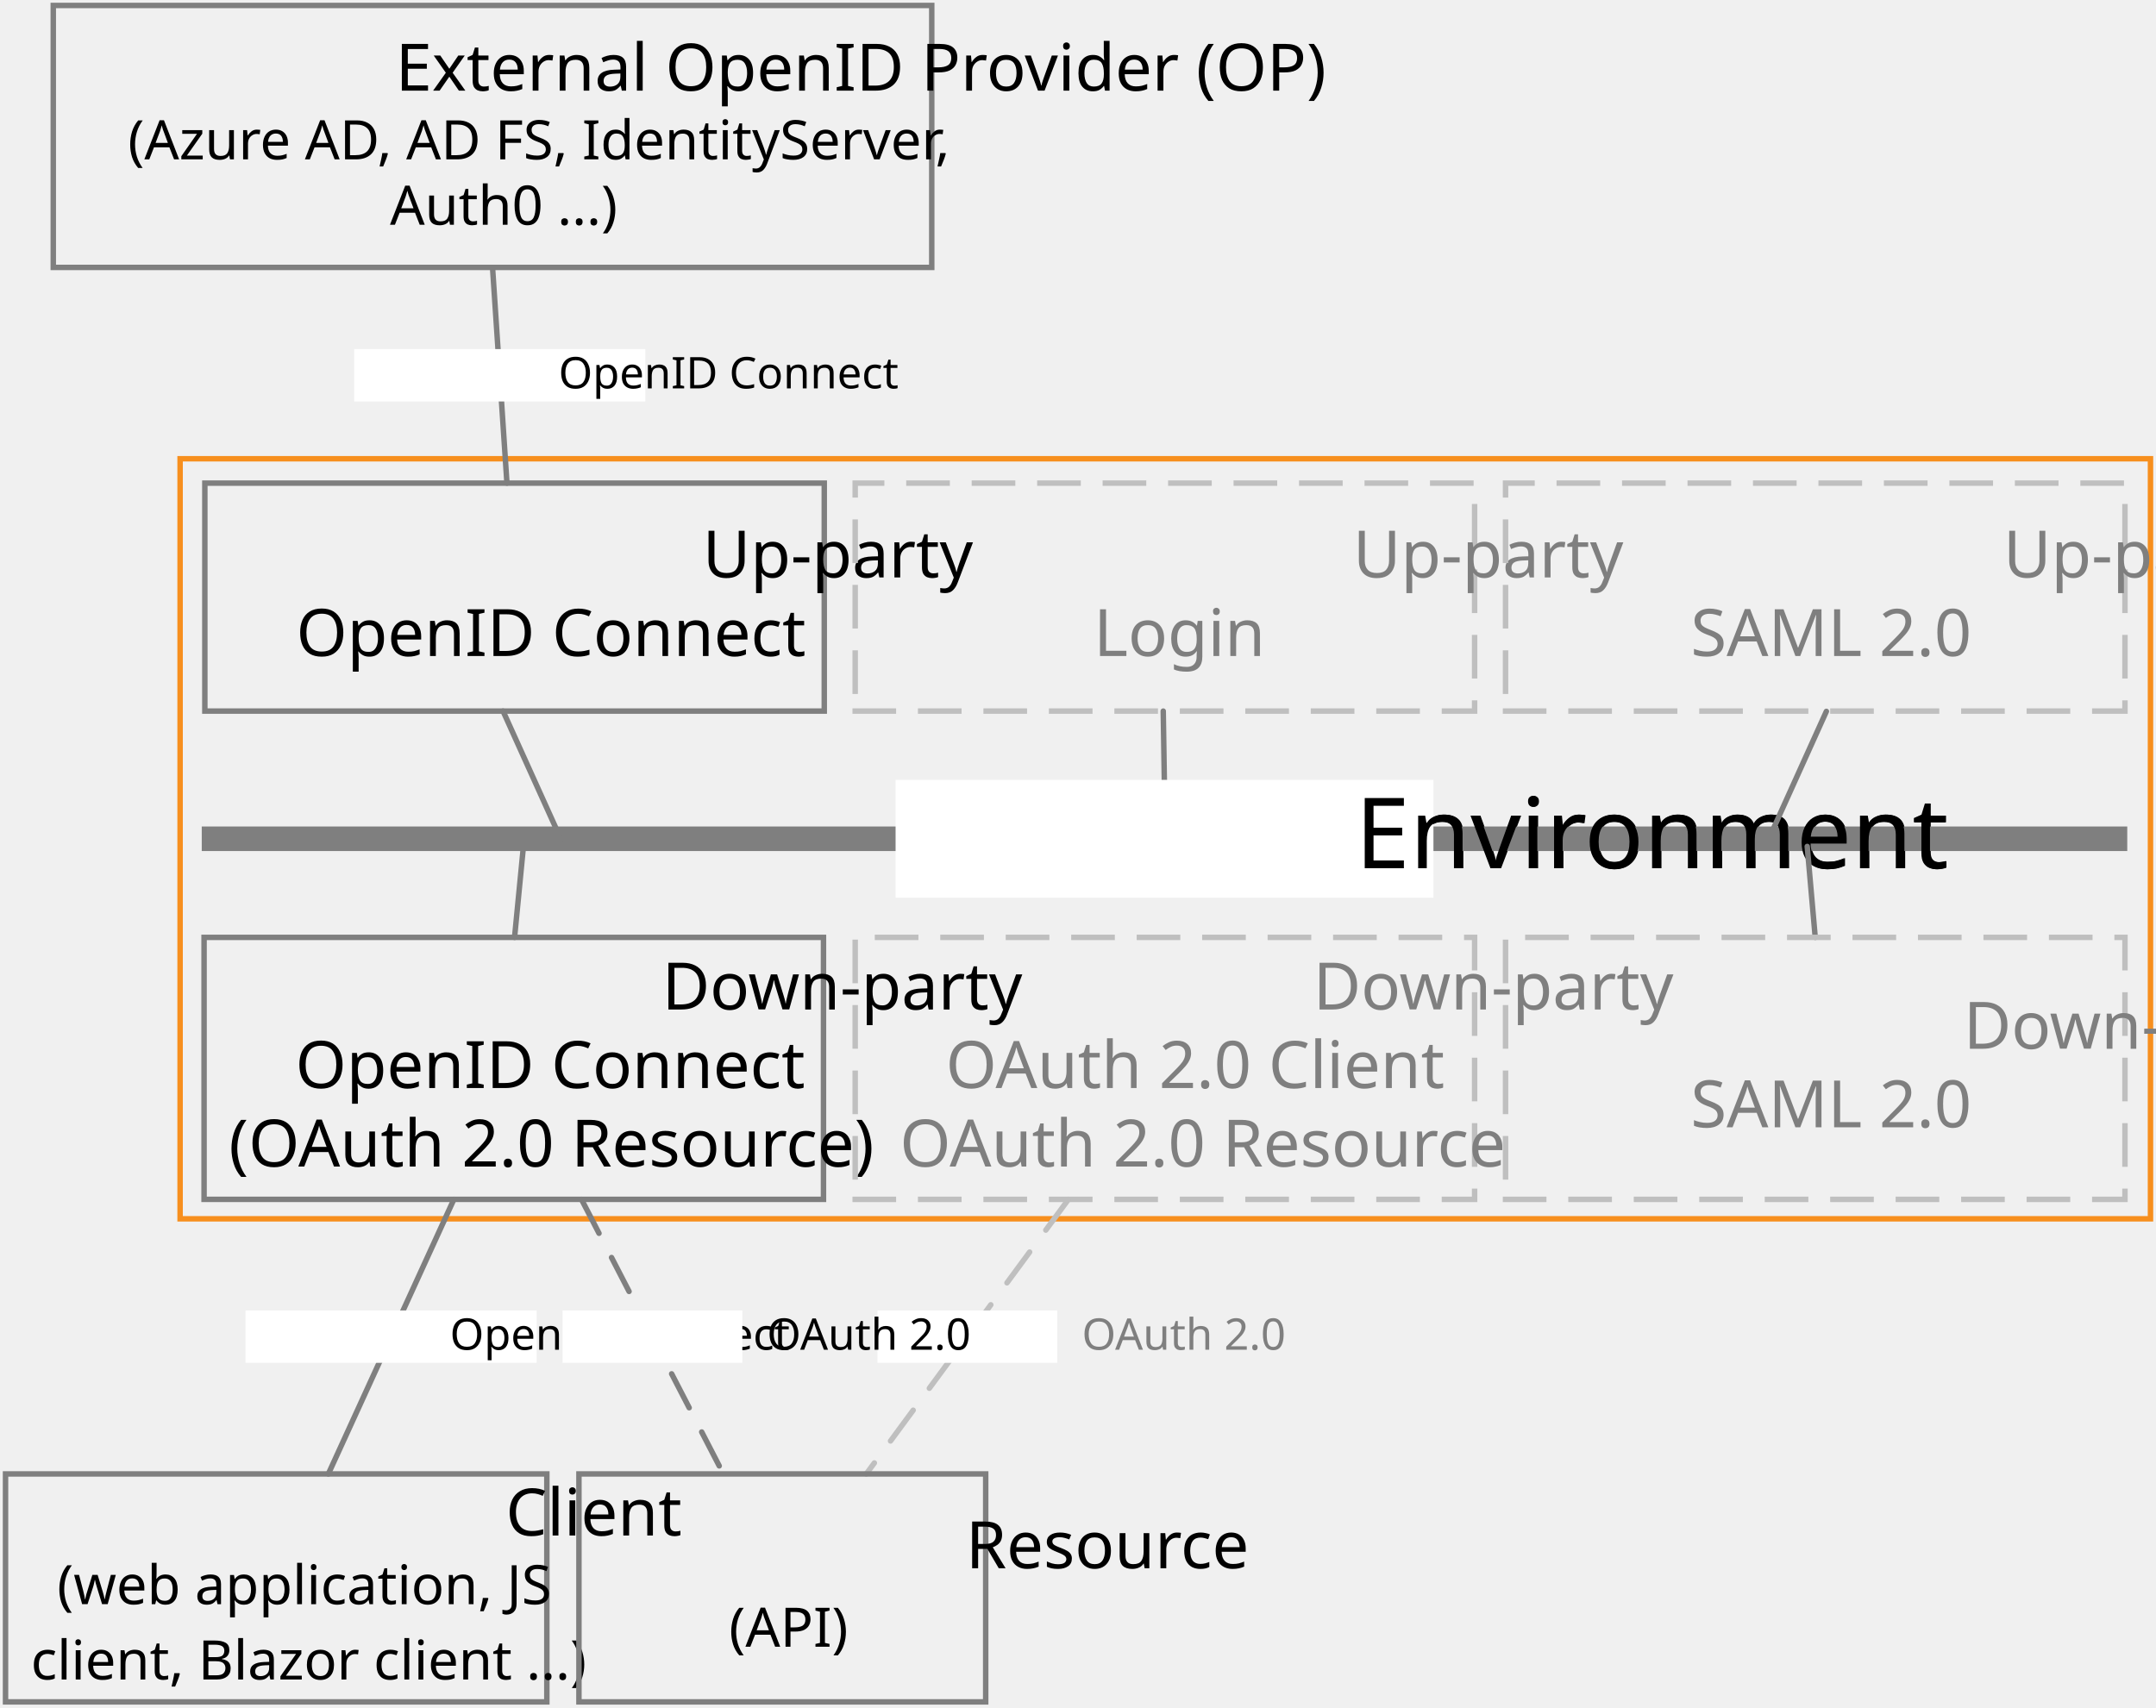
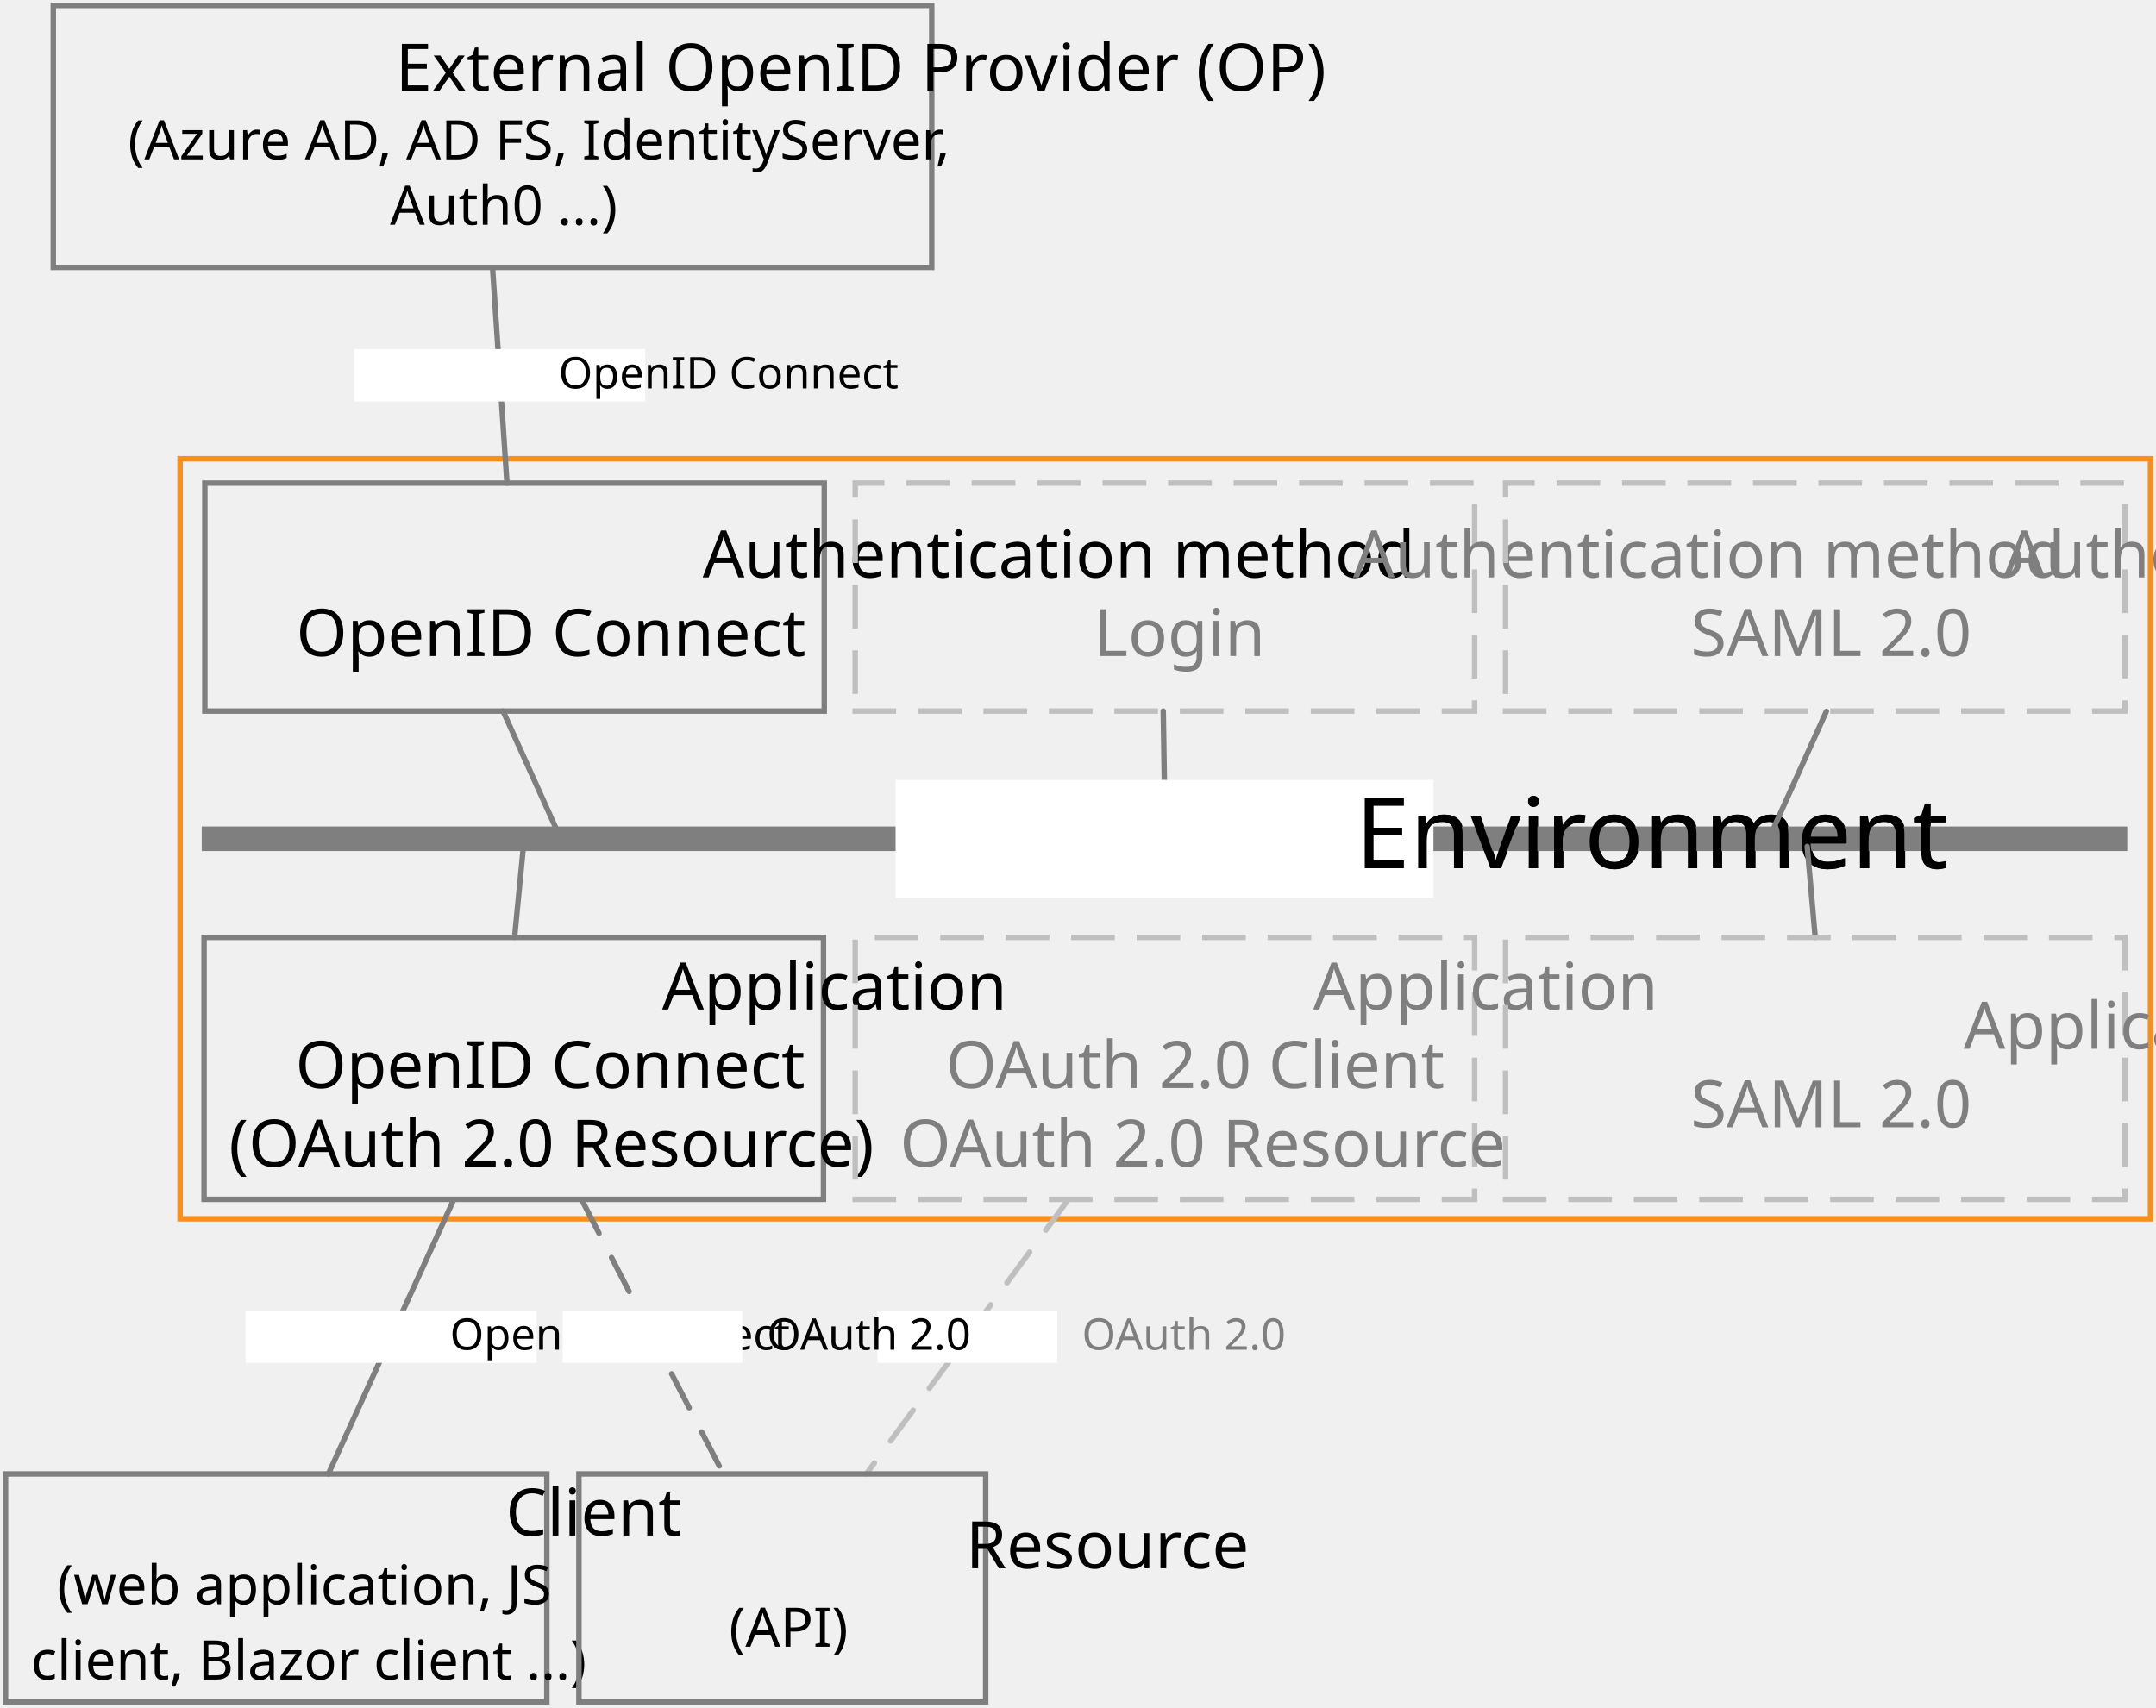
<svg xmlns="http://www.w3.org/2000/svg" xmlns:ns1="http://schemas.microsoft.com/visio/2003/SVGExtensions/" width="5.488in" height="4.347in" viewBox="0 0 395.13 312.999" xml:space="preserve" color-interpolation-filters="sRGB" class="st18">
  <ns1:documentProperties ns1:langID="1033" ns1:metric="true" ns1:viewMarkup="false" />
  <style type="text/css">
	
		.st1 {fill:none;stroke:#f78f1e;stroke-width:1}
		.st2 {fill:#000000;font-family:Calibri;font-size:1.5em}
		.st3 {fill:none;stroke:#7f7f7f;stroke-width:1}
		.st4 {fill:#000000;font-family:Calibri;font-size:1em}
		.st5 {font-size:1em}
		.st6 {fill:none;stroke:#bfbfbf;stroke-dasharray:7,5;stroke-width:1}
		.st7 {fill:#7f7f7f;font-family:Calibri;font-size:1em}
		.st8 {font-size:0.833em}
		.st9 {stroke:#7f7f7f;stroke-linecap:round;stroke-linejoin:round;stroke-width:1}
		.st10 {fill:#ffffff;stroke:none;stroke-linecap:butt;stroke-width:7.2}
		.st11 {fill:#000000;font-family:Calibri;font-size:0.667em}
		.st12 {fill:#ffffff;stroke:none;stroke-linecap:butt}
		.st13 {stroke:#bfbfbf;stroke-dasharray:7,5;stroke-linecap:round;stroke-linejoin:round;stroke-width:1}
		.st14 {fill:#7f7f7f;font-family:Calibri;font-size:0.667em}
		.st15 {stroke:#7f7f7f;stroke-dasharray:7,5;stroke-linecap:round;stroke-linejoin:round;stroke-width:1}
		.st16 {fill:#4672c4;stroke:#7f7f7f;stroke-width:0.25}
		.st17 {stroke:#7f7f7f;stroke-linecap:butt;stroke-width:4.5}
		.st18 {fill:none;fill-rule:evenodd;font-size:12px;overflow:visible;stroke-linecap:square;stroke-miterlimit:3}
	
	</style>
  <g ns1:mID="0" ns1:index="1" ns1:groupContext="foregroundPage">
    <ns1:pageProperties ns1:drawingScale="0.0393701" ns1:pageScale="0.0393701" ns1:drawingUnits="24" ns1:shadowOffsetX="8.50394" ns1:shadowOffsetY="-8.50394" />
    <ns1:layer ns1:name="Connector" ns1:index="0" />
    <g id="shape17-1" ns1:mID="17" ns1:groupContext="shape" transform="translate(32.9961,-89.5608)">
      <ns1:userDefs>
        <ns1:ud ns1:nameU="visVersion" ns1:val="VT0(15):26" />
      </ns1:userDefs>
      <ns1:textBlock ns1:margins="rect(4,4,4,4)" ns1:tabSpace="42.5197" />
      <ns1:textRect cx="180.567" cy="243.331" width="361.14" height="139.336" />
      <rect x="0" y="173.663" width="361.134" height="139.336" class="st1" />
      <text x="131.28" y="248.73" class="st2" ns1:langID="1033">
        <ns1:paragraph ns1:horizAlign="1" />
        <ns1:tabList />Environment</text>
    </g>
    <g id="shape18-4" ns1:mID="18" ns1:groupContext="shape" transform="translate(37.5314,-182.639)">
      <ns1:userDefs>
        <ns1:ud ns1:nameU="visVersion" ns1:val="VT0(15):26" />
      </ns1:userDefs>
      <ns1:textBlock ns1:margins="rect(4,4,4,4)" ns1:tabSpace="42.5197" />
      <ns1:textRect cx="56.764" cy="292.104" width="113.53" height="41.789" />
      <rect x="0" y="271.21" width="113.528" height="41.789" class="st3" />
      <text x="35.08" y="288.5" class="st4" ns1:langID="1033">
        <ns1:paragraph ns1:horizAlign="1" />
-         <ns1:tabList />Up-party <ns1:newlineChar />
+         <ns1:tabList />Authentication method <ns1:newlineChar />
        <tspan x="16.74" dy="1.2em" class="st5">OpenID Connect</tspan>
      </text>
    </g>
    <g id="shape20-8" ns1:mID="20" ns1:groupContext="shape" transform="translate(37.3898,-93.126)">
      <ns1:userDefs>
        <ns1:ud ns1:nameU="visVersion" ns1:val="VT0(15):26" />
      </ns1:userDefs>
      <ns1:textBlock ns1:margins="rect(4,4,4,4)" ns1:tabSpace="42.5197" />
      <ns1:textRect cx="56.764" cy="288.986" width="113.53" height="48.025" />
      <rect x="0" y="264.973" width="113.528" height="48.025" class="st3" />
      <text x="27.79" y="278.19" class="st4" ns1:langID="1033">
        <ns1:paragraph ns1:horizAlign="1" />
-         <ns1:tabList />Down-party <ns1:newlineChar />
+         <ns1:tabList />Application <ns1:newlineChar />
        <tspan x="16.74" dy="1.2em" class="st5">OpenID Connect<ns1:newlineChar />
        </tspan>
        <tspan x="4.54" dy="1.2em" class="st5">(OAuth 2.0 Resource)</tspan>
      </text>
    </g>
    <g id="shape21-13" ns1:mID="21" ns1:groupContext="shape" transform="translate(156.728,-93.126)">
      <ns1:userDefs>
        <ns1:ud ns1:nameU="visVersion" ns1:val="VT0(15):26" />
      </ns1:userDefs>
      <ns1:textBlock ns1:margins="rect(4,4,4,4)" ns1:tabSpace="42.5197" />
      <ns1:textRect cx="56.764" cy="288.986" width="113.53" height="48.025" />
      <path d="M0 313 L113.53 313 L113.53 264.97 L0 264.97 L0 313 Z" class="st6" />
      <text x="27.79" y="278.19" class="st7" ns1:langID="1033">
        <ns1:paragraph ns1:horizAlign="1" />
-         <ns1:tabList />Down-party <ns1:newlineChar />
+         <ns1:tabList />Application <ns1:newlineChar />
        <tspan x="16.59" dy="1.2em" class="st5">OAuth 2.0 Client<ns1:newlineChar />
        </tspan>
        <tspan x="8.17" dy="1.2em" class="st5">OAuth 2.0 Resource</tspan>
      </text>
    </g>
    <g id="shape22-18" ns1:mID="22" ns1:groupContext="shape" transform="translate(9.752,-263.973)">
      <ns1:userDefs>
        <ns1:ud ns1:nameU="visVersion" ns1:val="VT0(15):26" />
      </ns1:userDefs>
      <ns1:textBlock ns1:margins="rect(4,4,4,4)" ns1:tabSpace="42.5197" />
      <ns1:textRect cx="80.504" cy="288.986" width="161.01" height="48.025" />
      <rect x="0" y="264.973" width="161.008" height="48.025" class="st3" />
      <text x="6.57" y="280.59" class="st4" ns1:langID="1033">
        <ns1:paragraph ns1:horizAlign="1" />
        <ns1:tabList />External OpenID Provider (OP)<ns1:newlineChar />
        <tspan x="13.69" dy="1.26em" class="st8">(Azure AD, AD FS, IdentityServer, </tspan>
        <tspan x="61.71" dy="1.2em" class="st8">Auth0 ...)</tspan>
      </text>
    </g>
    <g id="shape24-23" ns1:mID="24" ns1:groupContext="shape" ns1:layerMember="0" transform="translate(84.4908,-263.973)">
      <ns1:textBlock ns1:margins="rect(4,4,4,4)" ns1:tabSpace="42.5197" />
      <ns1:textRect cx="7.087" cy="332.771" width="63.18" height="17.604" />
      <path d="M5.77 313 L8.41 352.54" class="st9" />
      <rect ns1:rectContext="textBkgnd" x="-19.595" y="327.972" width="53.363" height="9.6" class="st10" />
      <text x="-19.59" y="335.17" class="st11" ns1:langID="1033">
        <ns1:paragraph ns1:horizAlign="1" />
        <ns1:tabList />OpenID Connect</text>
    </g>
    <g id="shape29-28" ns1:mID="29" ns1:groupContext="shape" transform="translate(1,-1)">
      <ns1:userDefs>
        <ns1:ud ns1:nameU="visVersion" ns1:val="VT0(15):26" />
      </ns1:userDefs>
      <ns1:textBlock ns1:margins="rect(4,4,4,4)" ns1:tabSpace="42.5197" />
      <ns1:textRect cx="49.606" cy="292.104" width="99.22" height="41.789" />
      <rect x="0" y="271.21" width="99.213" height="41.789" class="st3" />
      <text x="35.51" y="282.5" class="st4" ns1:langID="1033">
        <ns1:paragraph ns1:horizAlign="1" />
        <ns1:tabList />Client <ns1:newlineChar />
        <tspan x="9.46" dy="1.26em" class="st8">(web application, JS </tspan>
        <tspan x="4.65" dy="1.38em" class="st8">client, Blazor client ...)</tspan>
      </text>
    </g>
    <g id="shape32-33" ns1:mID="32" ns1:groupContext="shape" ns1:layerMember="0" transform="translate(83.1745,-93.126)">
      <ns1:textBlock ns1:margins="rect(4,4,4,4)" ns1:tabSpace="42.5197" />
      <ns1:textRect cx="-11.507" cy="338.167" width="63.18" height="17.604" />
      <path d="M0 313 L-23.01 363.34" class="st9" />
      <rect ns1:rectContext="textBkgnd" x="-38.189" y="333.367" width="53.363" height="9.6" class="st12" />
      <text x="-38.19" y="340.57" class="st11" ns1:langID="1033">
        <ns1:paragraph ns1:horizAlign="1" />
        <ns1:tabList />OpenID Connect</text>
    </g>
    <g id="shape33-38" ns1:mID="33" ns1:groupContext="shape" ns1:layerMember="0" transform="translate(195.813,-93.126)">
      <ns1:textBlock ns1:margins="rect(4,4,4,4)" ns1:tabSpace="42.5197" />
      <ns1:textRect cx="-18.53" cy="338.167" width="42.77" height="17.604" />
      <path d="M0 313 L-37.06 363.34" class="st13" />
      <rect ns1:rectContext="textBkgnd" x="-35.004" y="333.367" width="32.949" height="9.6" class="st12" />
      <text x="-35" y="340.57" class="st14" ns1:langID="1033">
        <ns1:paragraph ns1:horizAlign="1" />
        <ns1:tabList />OAuth 2.0</text>
    </g>
    <g id="shape35-43" ns1:mID="35" ns1:groupContext="shape" transform="translate(106.095,-1)">
      <ns1:userDefs>
        <ns1:ud ns1:nameU="visVersion" ns1:val="VT0(15):26" />
      </ns1:userDefs>
      <ns1:textBlock ns1:margins="rect(4,4,4,4)" ns1:tabSpace="42.5197" />
      <ns1:textRect cx="37.276" cy="292.104" width="74.56" height="41.789" />
      <rect x="0" y="271.21" width="74.551" height="41.789" class="st3" />
      <text x="14.75" y="288.5" class="st4" ns1:langID="1033">
        <ns1:paragraph ns1:horizAlign="1" />
        <ns1:tabList />Resource <ns1:newlineChar />
        <tspan x="27.51" dy="1.44em" class="st8">(API)</tspan>
      </text>
    </g>
    <g id="shape45-47" ns1:mID="45" ns1:groupContext="shape" ns1:layerMember="0" transform="translate(106.562,-93.126)">
      <ns1:textBlock ns1:margins="rect(4,4,4,4)" ns1:tabSpace="42.5197" />
      <ns1:textRect cx="13.006" cy="338.167" width="42.77" height="17.604" />
      <path d="M0 313 L26.01 363.34" class="st15" />
      <rect ns1:rectContext="textBkgnd" x="-3.469" y="333.367" width="32.949" height="9.6" class="st10" />
      <text x="-3.47" y="340.57" class="st11" ns1:langID="1033">
        <ns1:paragraph ns1:horizAlign="1" />
        <ns1:tabList />OAuth 2.0</text>
    </g>
    <g id="shape48-52" ns1:mID="48" ns1:groupContext="shape" transform="translate(345.161,-157.825) scale(-1,1)">
      <ns1:userDefs>
        <ns1:ud ns1:nameU="visVersion" ns1:val="VT0(15):26" />
      </ns1:userDefs>
      <rect x="0" y="310.447" width="42.094" height="2.551" class="st16" />
    </g>
    <g id="shape49-54" ns1:mID="49" ns1:groupContext="shape" ns1:layerMember="0" transform="translate(206.289,-182.639)">
      <path d="M6.9 313 L7.27 336.41" class="st9" />
    </g>
    <g id="shape50-57" ns1:mID="50" ns1:groupContext="shape" transform="translate(81.752,-157.876)">
      <ns1:userDefs>
        <ns1:ud ns1:nameU="visVersion" ns1:val="VT0(15):26" />
      </ns1:userDefs>
      <rect x="0" y="310.447" width="42.094" height="2.551" class="st16" />
    </g>
    <g id="shape51-59" ns1:mID="51" ns1:groupContext="shape" ns1:layerMember="0" transform="translate(36.9646,-152.142)">
      <ns1:textBlock ns1:margins="rect(4,4,4,4)" ns1:tabSpace="42.5197" />
      <ns1:textRect cx="176.457" cy="305.912" width="108.4" height="29.604" />
      <path d="M0 305.91 L352.91 305.91" class="st17" />
      <rect ns1:rectContext="textBkgnd" x="127.168" y="295.112" width="98.578" height="21.6" class="st10" />
      <text x="127.17" y="311.31" class="st2" ns1:langID="1033">
        <ns1:paragraph ns1:horizAlign="1" />
        <ns1:tabList />Environment</text>
    </g>
    <g id="shape52-64" ns1:mID="52" ns1:groupContext="shape" ns1:layerMember="0" transform="translate(102.197,-157.876)">
      <path d="M-6.27 313 L-7.9 329.72" class="st9" />
    </g>
    <g id="shape53-67" ns1:mID="53" ns1:groupContext="shape" ns1:layerMember="0" transform="translate(90.4048,-182.639)">
      <path d="M1.78 313 L12.39 336.49" class="st9" />
    </g>
    <g id="shape54-70" ns1:mID="54" ns1:groupContext="shape" ns1:layerMember="0" transform="translate(324.866,-157.825)">
      <path d="M6.35 313 L7.82 329.67" class="st9" />
    </g>
    <g id="shape55-73" ns1:mID="55" ns1:groupContext="shape" ns1:layerMember="0" transform="translate(336.509,-182.588)">
      <path d="M-1.78 313 L-12.39 336.49" class="st9" />
    </g>
    <g id="shape39-76" ns1:mID="39" ns1:groupContext="shape" transform="translate(156.728,-182.639)">
      <ns1:userDefs>
        <ns1:ud ns1:nameU="visVersion" ns1:val="VT0(15):26" />
      </ns1:userDefs>
      <ns1:textBlock ns1:margins="rect(4,4,4,4)" ns1:tabSpace="42.5197" />
      <ns1:textRect cx="56.764" cy="292.104" width="113.53" height="41.789" />
      <path d="M0 313 L113.53 313 L113.53 271.21 L0 271.21 L0 313 Z" class="st6" />
      <text x="35.08" y="288.5" class="st7" ns1:langID="1033">
        <ns1:paragraph ns1:horizAlign="1" />
-         <ns1:tabList />Up-party <ns1:newlineChar />
+         <ns1:tabList />Authentication method <ns1:newlineChar />
        <tspan x="43.72" dy="1.2em" class="st5">Login</tspan>
      </text>
    </g>
    <g id="shape41-80" ns1:mID="41" ns1:groupContext="shape" transform="translate(275.925,-182.639)">
      <ns1:userDefs>
        <ns1:ud ns1:nameU="visVersion" ns1:val="VT0(15):26" />
      </ns1:userDefs>
      <ns1:textBlock ns1:margins="rect(4,4,4,4)" ns1:tabSpace="42.5197" />
      <ns1:textRect cx="56.764" cy="292.104" width="113.53" height="41.789" />
      <path d="M0 313 L113.53 313 L113.53 271.21 L0 271.21 L0 313 Z" class="st6" />
      <text x="35.08" y="288.5" class="st7" ns1:langID="1033">
        <ns1:paragraph ns1:horizAlign="1" />
-         <ns1:tabList />Up-party <ns1:newlineChar />
+         <ns1:tabList />Authentication method <ns1:newlineChar />
        <tspan x="33.93" dy="1.2em" class="st5">SAML 2.0</tspan>
      </text>
    </g>
    <g id="shape47-84" ns1:mID="47" ns1:groupContext="shape" transform="translate(275.925,-93.126)">
      <ns1:userDefs>
        <ns1:ud ns1:nameU="visVersion" ns1:val="VT0(15):26" />
      </ns1:userDefs>
      <ns1:textBlock ns1:margins="rect(4,4,4,4)" ns1:tabSpace="42.5197" />
      <ns1:textRect cx="56.764" cy="288.986" width="113.53" height="48.025" />
      <path d="M0 313 L113.53 313 L113.53 264.97 L0 264.97 L0 313 Z" class="st6" />
      <text x="27.79" y="285.39" class="st7" ns1:langID="1033">
        <ns1:paragraph ns1:horizAlign="1" />
-         <ns1:tabList />Down-party <ns1:newlineChar />
+         <ns1:tabList />Application <ns1:newlineChar />
        <tspan x="33.93" dy="1.2em" class="st5">SAML 2.0</tspan>
      </text>
    </g>
  </g>
</svg>
